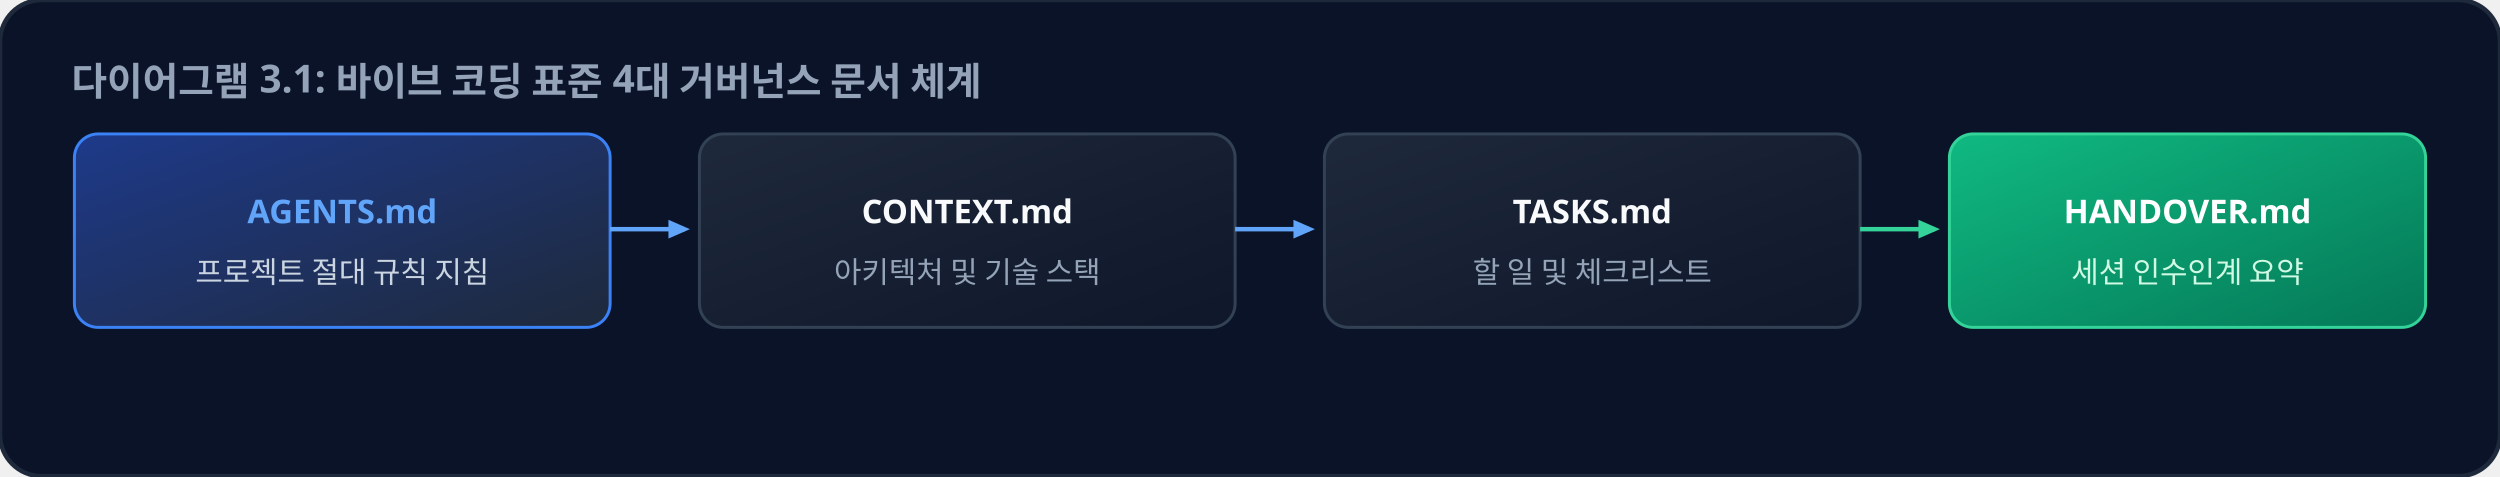
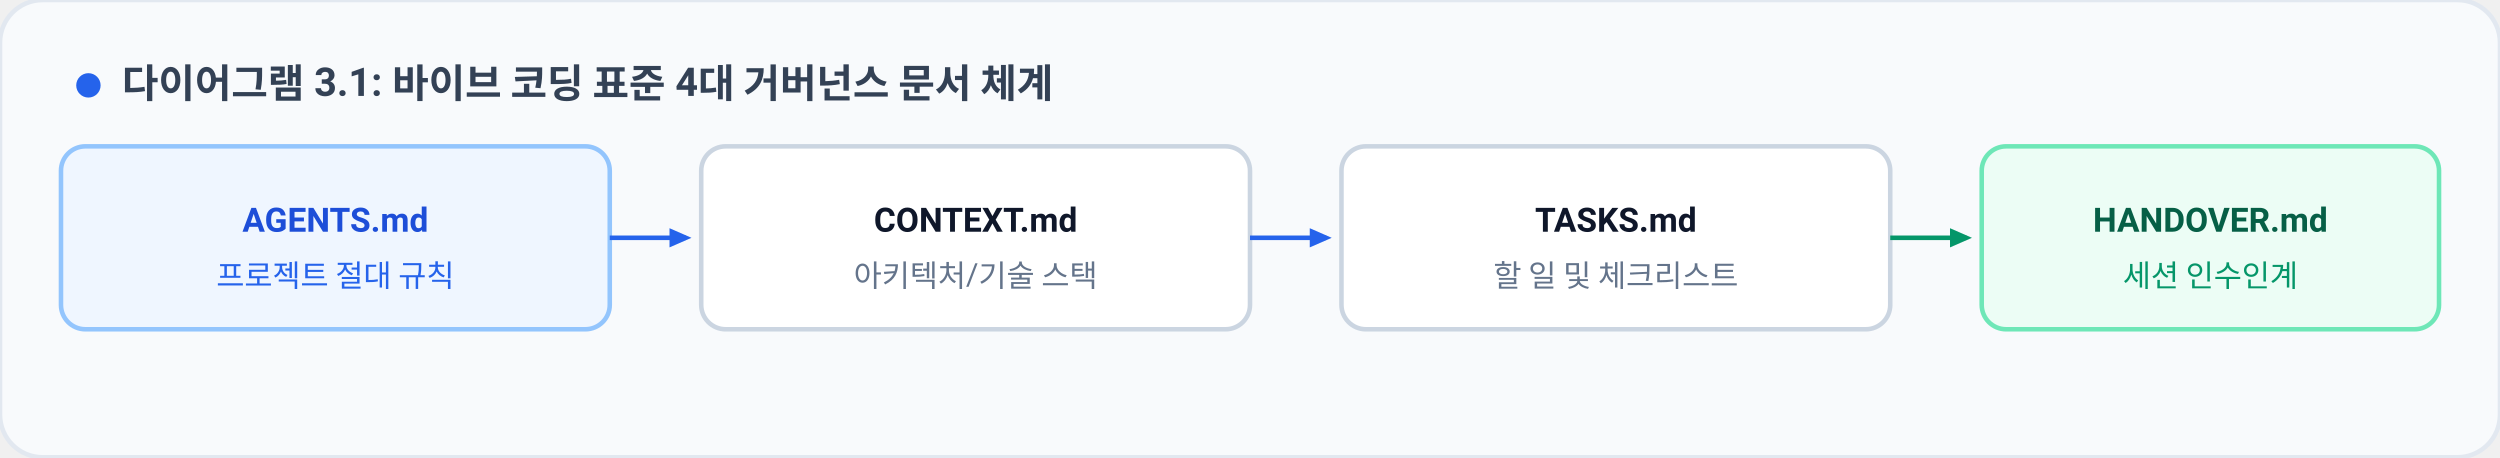
- <svg xmlns="http://www.w3.org/2000/svg" viewBox="0 0 840 160" width="100%" height="auto" style="max-width: 840px; font-family: Pretendard, sans-serif;">
+ <svg xmlns="http://www.w3.org/2000/svg" viewBox="0 0 820 150" width="100%" height="auto" style="max-width: 820px; font-family: Pretendard, -apple-system, BlinkMacSystemFont, Segoe UI, Roboto, sans-serif;">
  <defs>
-     <linearGradient id="cardBg" x1="0%" y1="0%" x2="100%" y2="100%">
-       <stop offset="0%" stop-color="#1e293b" />
-       <stop offset="100%" stop-color="#0f172a" />
-     </linearGradient>
-     <linearGradient id="blueCard" x1="0%" y1="0%" x2="100%" y2="100%">
-       <stop offset="0%" stop-color="#1e3a8a" />
-       <stop offset="100%" stop-color="#1e293b" />
-     </linearGradient>
-     <linearGradient id="greenGrad" x1="0%" y1="0%" x2="100%" y2="100%">
-       <stop offset="0%" stop-color="#10b981" />
-       <stop offset="100%" stop-color="#047857" />
-     </linearGradient>
-     <marker id="arrow" viewBox="0 0 10 10" refX="6" refY="5" markerWidth="6" markerHeight="6" orient="auto-start-reverse">
-       <path d="M 0 1.5 L 8 5 L 0 8.5 z" fill="#60a5fa" />
+     <filter id="softShadow" x="-5%" y="-10%" width="110%" height="130%">
+       <feDropShadow dx="0" dy="3" stdDeviation="4" flood-color="#0f172a" flood-opacity="0.06" />
+     </filter>
+     <filter id="cardHover" x="-5%" y="-10%" width="110%" height="130%">
+       <feDropShadow dx="0" dy="4" stdDeviation="6" flood-color="#2563eb" flood-opacity="0.12" />
+     </filter>
+     <marker id="arrowBlue" viewBox="0 0 10 10" refX="6" refY="5" markerWidth="6" markerHeight="6" orient="auto-start-reverse">
+       <path d="M 0 1.5 L 8 5 L 0 8.5 z" fill="#2563eb" />
    </marker>
    <marker id="arrowGreen" viewBox="0 0 10 10" refX="6" refY="5" markerWidth="6" markerHeight="6" orient="auto-start-reverse">
-       <path d="M 0 1.5 L 8 5 L 0 8.5 z" fill="#34d399" />
+       <path d="M 0 1.5 L 8 5 L 0 8.5 z" fill="#059669" />
+     </marker>
+     <marker id="arrowAmber" viewBox="0 0 10 10" refX="6" refY="5" markerWidth="6" markerHeight="6" orient="auto-start-reverse">
+       <path d="M 0 1.5 L 8 5 L 0 8.5 z" fill="#d97706" />
+     </marker>
+     <marker id="arrowRed" viewBox="0 0 10 10" refX="6" refY="5" markerWidth="6" markerHeight="6" orient="auto-start-reverse">
+       <path d="M 0 1.5 L 8 5 L 0 8.5 z" fill="#dc2626" />
+     </marker>
+     <marker id="arrowPurple" viewBox="0 0 10 10" refX="6" refY="5" markerWidth="6" markerHeight="6" orient="auto-start-reverse">
+       <path d="M 0 1.5 L 8 5 L 0 8.5 z" fill="#7c3aed" />
    </marker>
  </defs>
-   <rect width="100%" height="100%" rx="14" fill="#0b1329" stroke="#1e293b" stroke-width="1.5" />
-   <text x="24" y="32" fill="#94a3b8" font-size="13" font-weight="600">다이어그램 3.1: 바이브 코딩 표준 4대 거버넌스 문서 체계</text>
-   <g transform="translate(25, 45)">
-     <rect x="0" y="0" width="180" height="65" rx="8" fill="url(#blueCard)" stroke="#3b82f6" />
-     <text x="90" y="30" fill="#60a5fa" font-size="11" font-weight="700" text-anchor="middle">AGENTS.md</text>
-     <text x="90" y="50" fill="#cbd5e1" font-size="10" text-anchor="middle">프로젝트 절대 규칙 지침</text>
-     <path d="M 180 32 L 205 32" stroke="#60a5fa" stroke-width="1.5" marker-end="url(#arrow)" />
-     <rect x="210" y="0" width="180" height="65" rx="8" fill="url(#cardBg)" stroke="#334155" />
-     <text x="300" y="30" fill="#f8fafc" font-size="11" font-weight="600" text-anchor="middle">CONTEXT.md</text>
-     <text x="300" y="50" fill="#94a3b8" font-size="10" text-anchor="middle">아키텍처 및 기술 스택</text>
-     <path d="M 390 32 L 415 32" stroke="#60a5fa" stroke-width="1.5" marker-end="url(#arrow)" />
-     <rect x="420" y="0" width="180" height="65" rx="8" fill="url(#cardBg)" stroke="#334155" />
-     <text x="510" y="30" fill="#f8fafc" font-size="11" font-weight="600" text-anchor="middle">TASKS.md</text>
-     <text x="510" y="50" fill="#94a3b8" font-size="10" text-anchor="middle">할 일 및 체크리스트</text>
-     <path d="M 600 32 L 625 32" stroke="#34d399" stroke-width="1.5" marker-end="url(#arrowGreen)" />
-     <rect x="630" y="0" width="160" height="65" rx="8" fill="url(#greenGrad)" stroke="#34d399" />
-     <text x="710" y="30" fill="#ffffff" font-size="11" font-weight="700" text-anchor="middle">HANDOVER.md</text>
-     <text x="710" y="50" fill="#d1fae5" font-size="10" text-anchor="middle">세션 인수인계 요약</text>
+   <rect width="100%" height="100%" rx="14" fill="#f8fafc" stroke="#e2e8f0" stroke-width="1.5" />
+   <g transform="translate(24, 28)">
+     <circle cx="5" cy="0" r="4" fill="#2563eb" />
+     <text x="16" y="4" fill="#334155" font-size="13" font-weight="700">다이어그램 3.1: 바이브 코딩 표준 4대 거버넌스 문서 체계</text>
+   </g>
+   <g transform="translate(20, 48)">
+     <rect x="0" y="0" width="180" height="60" rx="8" fill="#eff6ff" stroke="#93c5fd" stroke-width="1.5" />
+     <text x="90" y="28" fill="#1d4ed8" font-size="11" font-weight="700" text-anchor="middle">AGENTS.md</text>
+     <text x="90" y="46" fill="#2563eb" font-size="10" text-anchor="middle">프로젝트 절대 규칙</text>
+     <path d="M 180 30 L 205 30" stroke="#2563eb" stroke-width="1.5" marker-end="url(#arrowBlue)" />
+     <rect x="210" y="0" width="180" height="60" rx="8" fill="#ffffff" stroke="#cbd5e1" stroke-width="1.5" />
+     <text x="300" y="28" fill="#0f172a" font-size="11" font-weight="600" text-anchor="middle">CONTEXT.md</text>
+     <text x="300" y="46" fill="#64748b" font-size="10" text-anchor="middle">아키텍처/기술 스택</text>
+     <path d="M 390 30 L 415 30" stroke="#2563eb" stroke-width="1.5" marker-end="url(#arrowBlue)" />
+     <rect x="420" y="0" width="180" height="60" rx="8" fill="#ffffff" stroke="#cbd5e1" stroke-width="1.5" />
+     <text x="510" y="28" fill="#0f172a" font-size="11" font-weight="600" text-anchor="middle">TASKS.md</text>
+     <text x="510" y="46" fill="#64748b" font-size="10" text-anchor="middle">할 일 및 체크리스트</text>
+     <path d="M 600 30 L 625 30" stroke="#059669" stroke-width="1.5" marker-end="url(#arrowGreen)" />
+     <rect x="630" y="0" width="150" height="60" rx="8" fill="#ecfdf5" stroke="#6ee7b7" stroke-width="1.5" />
+     <text x="705" y="28" fill="#065f46" font-size="11" font-weight="700" text-anchor="middle">HANDOVER.md</text>
+     <text x="705" y="46" fill="#059669" font-size="10" text-anchor="middle">세션 인수인계</text>
  </g>
</svg>
